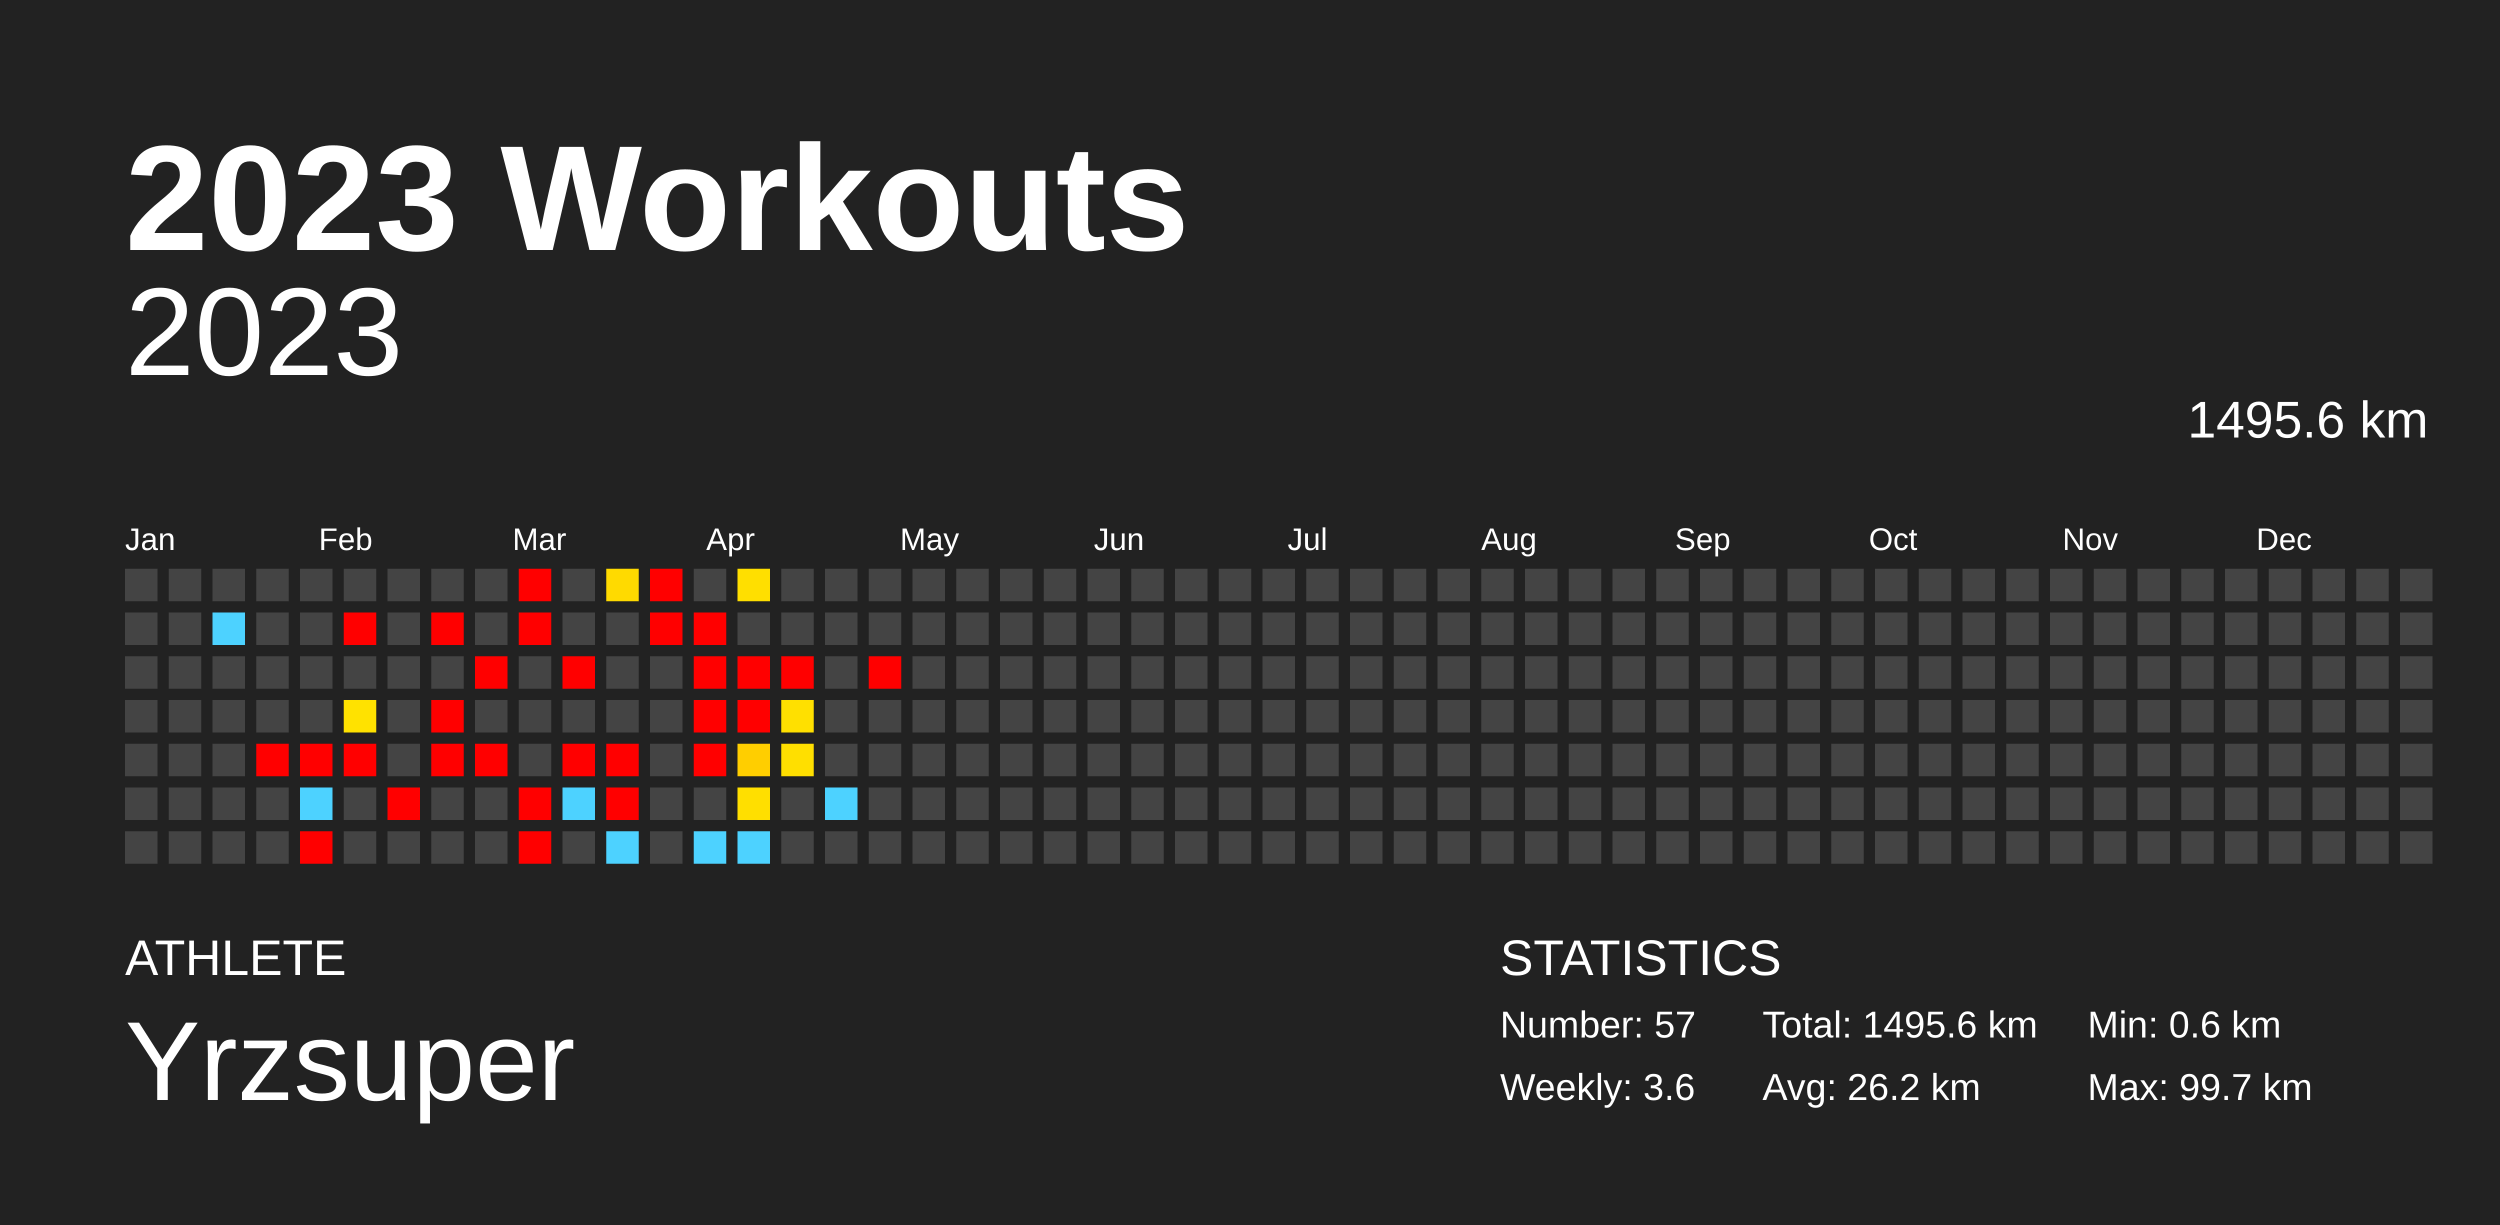
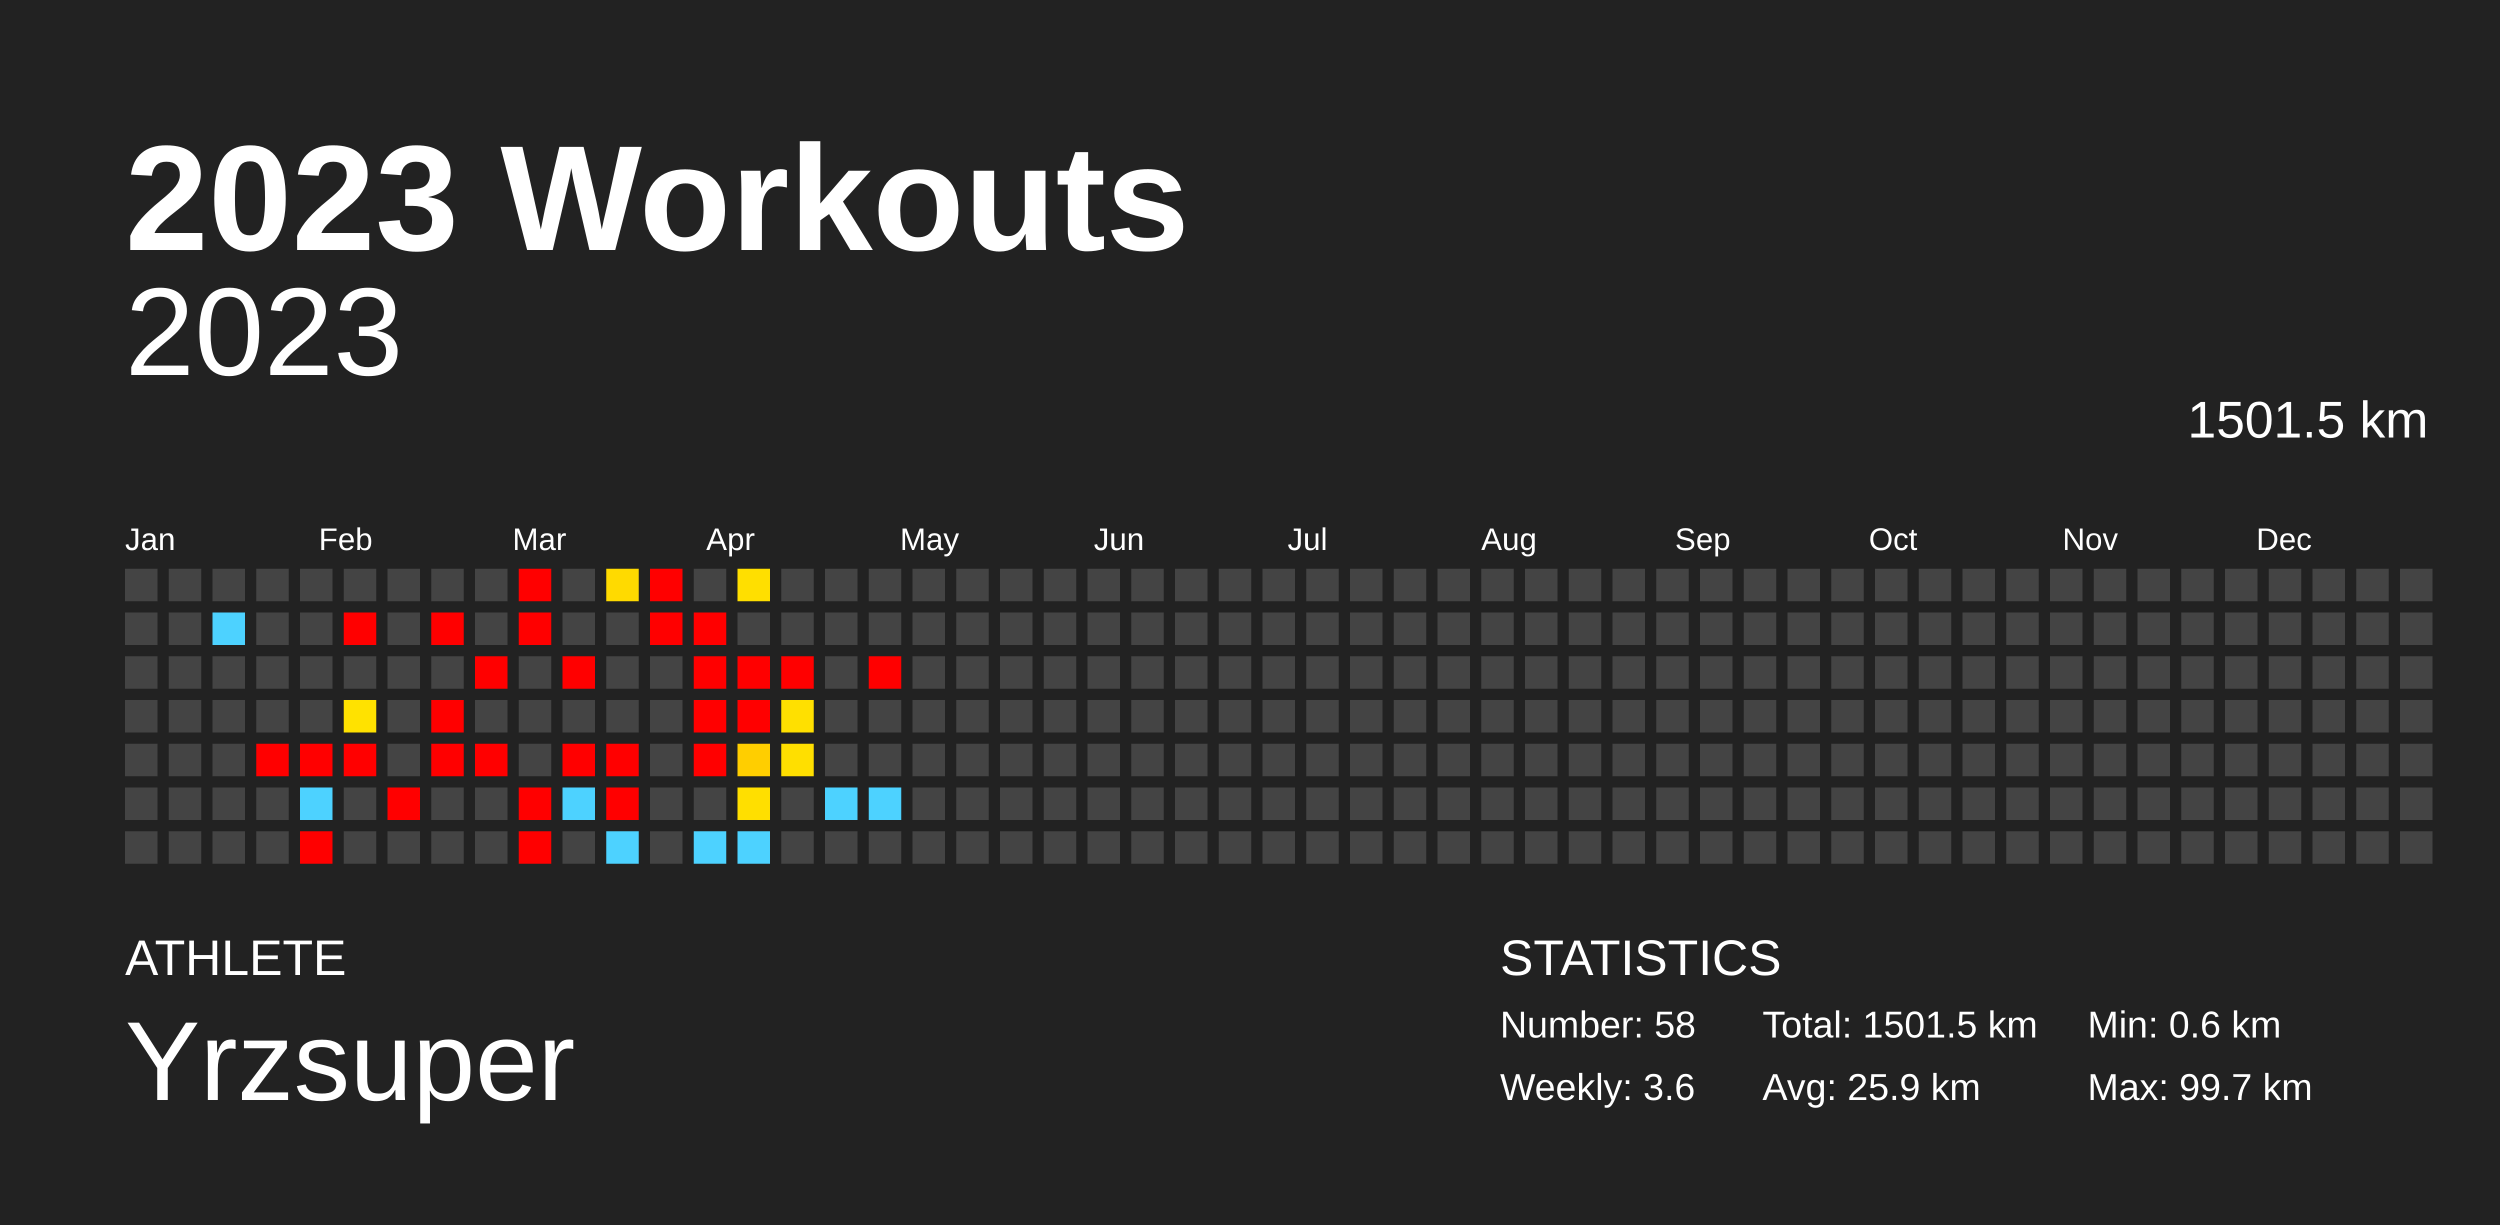
<svg xmlns="http://www.w3.org/2000/svg" baseProfile="full" height="98mm" version="1.1" viewBox="0,0,200,98" width="200mm">
  <defs />
  <rect fill="#222222" height="98" width="200" x="0" y="0" />
  <text fill="#FFFFFF" style="font-size:12px; font-family:Arial; font-weight:bold;" x="10" y="20">2023 Workouts</text>
  <text fill="#FFFFFF" style="font-size:4px; font-family:Arial" x="10" y="78">ATHLETE</text>
  <text fill="#FFFFFF" style="font-size:9px; font-family:Arial" x="10" y="88">Yrzsuper</text>
  <text fill="#FFFFFF" style="font-size:4px; font-family:Arial" x="120" y="78">STATISTICS</text>
-   <text fill="#FFFFFF" style="font-size:3px; font-family:Arial" x="120" y="83">Number: 57</text>
+   <text fill="#FFFFFF" style="font-size:3px; font-family:Arial" x="120" y="83">Number: 58</text>
  <text fill="#FFFFFF" style="font-size:3px; font-family:Arial" x="120" y="88">Weekly: 3.6</text>
-   <text fill="#FFFFFF" style="font-size:3px; font-family:Arial" x="141" y="83">Total: 1495.6 km</text>
-   <text fill="#FFFFFF" style="font-size:3px; font-family:Arial" x="141" y="88">Avg: 26.2 km</text>
+   <text fill="#FFFFFF" style="font-size:3px; font-family:Arial" x="141" y="83">Total: 1501.5 km</text>
+   <text fill="#FFFFFF" style="font-size:3px; font-family:Arial" x="141" y="88">Avg: 25.9 km</text>
  <text fill="#FFFFFF" style="font-size:3px; font-family:Arial" x="167" y="83">Min: 0.6 km</text>
  <text fill="#FFFFFF" style="font-size:3px; font-family:Arial" x="167" y="88">Max: 99.7 km</text>
  <text alignment-baseline="hanging" fill="#FFFFFF" style="font-size:10.0px; font-family:Arial;" x="10" y="30">2023</text>
-   <text alignment-baseline="hanging" fill="#FFFFFF" style="font-size:4.125px; font-family:Arial;" x="175" y="35">1495.6 km</text>
+   <text alignment-baseline="hanging" fill="#FFFFFF" style="font-size:4.125px; font-family:Arial;" x="175" y="35">1501.5 km</text>
  <text fill="#FFFFFF" style="font-size:2.5px; font-family:Arial" x="10.0" y="44">Jan</text>
  <text fill="#FFFFFF" style="font-size:2.5px; font-family:Arial" x="25.5" y="44">Feb</text>
  <text fill="#FFFFFF" style="font-size:2.5px; font-family:Arial" x="41.0" y="44">Mar</text>
  <text fill="#FFFFFF" style="font-size:2.5px; font-family:Arial" x="56.5" y="44">Apr</text>
  <text fill="#FFFFFF" style="font-size:2.5px; font-family:Arial" x="72.0" y="44">May</text>
  <text fill="#FFFFFF" style="font-size:2.5px; font-family:Arial" x="87.5" y="44">Jun</text>
  <text fill="#FFFFFF" style="font-size:2.5px; font-family:Arial" x="103.0" y="44">Jul</text>
  <text fill="#FFFFFF" style="font-size:2.5px; font-family:Arial" x="118.5" y="44">Aug</text>
  <text fill="#FFFFFF" style="font-size:2.5px; font-family:Arial" x="134.0" y="44">Sep</text>
  <text fill="#FFFFFF" style="font-size:2.5px; font-family:Arial" x="149.5" y="44">Oct</text>
  <text fill="#FFFFFF" style="font-size:2.5px; font-family:Arial" x="165.0" y="44">Nov</text>
  <text fill="#FFFFFF" style="font-size:2.5px; font-family:Arial" x="180.5" y="44">Dec</text>
  <rect fill="#444444" height="2.6" width="2.6" x="10.0" y="45.5" />
  <rect fill="#444444" height="2.6" width="2.6" x="10.0" y="49.0" />
  <rect fill="#444444" height="2.6" width="2.6" x="10.0" y="52.5" />
  <rect fill="#444444" height="2.6" width="2.6" x="10.0" y="56.0" />
  <rect fill="#444444" height="2.6" width="2.6" x="10.0" y="59.5" />
  <rect fill="#444444" height="2.6" width="2.6" x="10.0" y="63.0" />
  <rect fill="#444444" height="2.6" width="2.6" x="10.0" y="66.5" />
  <rect fill="#444444" height="2.6" width="2.6" x="13.5" y="45.5" />
  <rect fill="#444444" height="2.6" width="2.6" x="13.5" y="49.0" />
  <rect fill="#444444" height="2.6" width="2.6" x="13.5" y="52.5" />
  <rect fill="#444444" height="2.6" width="2.6" x="13.5" y="56.0" />
  <rect fill="#444444" height="2.6" width="2.6" x="13.5" y="59.5" />
  <rect fill="#444444" height="2.6" width="2.6" x="13.5" y="63.0" />
  <rect fill="#444444" height="2.6" width="2.6" x="13.5" y="66.5" />
  <rect fill="#444444" height="2.6" width="2.6" x="17.0" y="45.5" />
  <rect fill="#4dd2ff" height="2.6" width="2.6" x="17.0" y="49.0" />
  <rect fill="#444444" height="2.6" width="2.6" x="17.0" y="52.5" />
  <rect fill="#444444" height="2.6" width="2.6" x="17.0" y="56.0" />
  <rect fill="#444444" height="2.6" width="2.6" x="17.0" y="59.5" />
  <rect fill="#444444" height="2.6" width="2.6" x="17.0" y="63.0" />
  <rect fill="#444444" height="2.6" width="2.6" x="17.0" y="66.5" />
  <rect fill="#444444" height="2.6" width="2.6" x="20.5" y="45.5" />
  <rect fill="#444444" height="2.6" width="2.6" x="20.5" y="49.0" />
  <rect fill="#444444" height="2.6" width="2.6" x="20.5" y="52.5" />
  <rect fill="#444444" height="2.6" width="2.6" x="20.5" y="56.0" />
  <rect fill="red" height="2.6" width="2.6" x="20.5" y="59.5" />
  <rect fill="#444444" height="2.6" width="2.6" x="20.5" y="63.0" />
  <rect fill="#444444" height="2.6" width="2.6" x="20.5" y="66.5" />
  <rect fill="#444444" height="2.6" width="2.6" x="24.0" y="45.5" />
  <rect fill="#444444" height="2.6" width="2.6" x="24.0" y="49.0" />
  <rect fill="#444444" height="2.6" width="2.6" x="24.0" y="52.5" />
  <rect fill="#444444" height="2.6" width="2.6" x="24.0" y="56.0" />
  <rect fill="red" height="2.6" width="2.6" x="24.0" y="59.5" />
  <rect fill="#4dd2ff" height="2.6" width="2.6" x="24.0" y="63.0" />
  <rect fill="red" height="2.6" width="2.6" x="24.0" y="66.5" />
  <rect fill="#444444" height="2.6" width="2.6" x="27.5" y="45.5" />
  <rect fill="red" height="2.6" width="2.6" x="27.5" y="49.0" />
  <rect fill="#444444" height="2.6" width="2.6" x="27.5" y="52.5" />
  <rect fill="#ffe200" height="2.6" width="2.6" x="27.5" y="56.0" />
  <rect fill="red" height="2.6" width="2.6" x="27.5" y="59.5" />
  <rect fill="#444444" height="2.6" width="2.6" x="27.5" y="63.0" />
  <rect fill="#444444" height="2.6" width="2.6" x="27.5" y="66.5" />
  <rect fill="#444444" height="2.6" width="2.6" x="31.0" y="45.5" />
  <rect fill="#444444" height="2.6" width="2.6" x="31.0" y="49.0" />
  <rect fill="#444444" height="2.6" width="2.6" x="31.0" y="52.5" />
  <rect fill="#444444" height="2.6" width="2.6" x="31.0" y="56.0" />
  <rect fill="#444444" height="2.6" width="2.6" x="31.0" y="59.5" />
  <rect fill="red" height="2.6" width="2.6" x="31.0" y="63.0" />
  <rect fill="#444444" height="2.6" width="2.6" x="31.0" y="66.5" />
  <rect fill="#444444" height="2.6" width="2.6" x="34.5" y="45.5" />
  <rect fill="red" height="2.6" width="2.6" x="34.5" y="49.0" />
  <rect fill="#444444" height="2.6" width="2.6" x="34.5" y="52.5" />
  <rect fill="red" height="2.6" width="2.6" x="34.5" y="56.0" />
  <rect fill="red" height="2.6" width="2.6" x="34.5" y="59.5" />
  <rect fill="#444444" height="2.6" width="2.6" x="34.5" y="63.0" />
  <rect fill="#444444" height="2.6" width="2.6" x="34.5" y="66.5" />
  <rect fill="#444444" height="2.6" width="2.6" x="38.0" y="45.5" />
  <rect fill="#444444" height="2.6" width="2.6" x="38.0" y="49.0" />
  <rect fill="red" height="2.6" width="2.6" x="38.0" y="52.5" />
  <rect fill="#444444" height="2.6" width="2.6" x="38.0" y="56.0" />
  <rect fill="red" height="2.6" width="2.6" x="38.0" y="59.5" />
  <rect fill="#444444" height="2.6" width="2.6" x="38.0" y="63.0" />
  <rect fill="#444444" height="2.6" width="2.6" x="38.0" y="66.5" />
  <rect fill="red" height="2.6" width="2.6" x="41.5" y="45.5" />
  <rect fill="red" height="2.6" width="2.6" x="41.5" y="49.0" />
  <rect fill="#444444" height="2.6" width="2.6" x="41.5" y="52.5" />
  <rect fill="#444444" height="2.6" width="2.6" x="41.5" y="56.0" />
  <rect fill="#444444" height="2.6" width="2.6" x="41.5" y="59.5" />
  <rect fill="red" height="2.6" width="2.6" x="41.5" y="63.0" />
  <rect fill="red" height="2.6" width="2.6" x="41.5" y="66.5" />
  <rect fill="#444444" height="2.6" width="2.6" x="45.0" y="45.5" />
  <rect fill="#444444" height="2.6" width="2.6" x="45.0" y="49.0" />
  <rect fill="red" height="2.6" width="2.6" x="45.0" y="52.5" />
  <rect fill="#444444" height="2.6" width="2.6" x="45.0" y="56.0" />
  <rect fill="red" height="2.6" width="2.6" x="45.0" y="59.5" />
  <rect fill="#4dd2ff" height="2.6" width="2.6" x="45.0" y="63.0" />
  <rect fill="#444444" height="2.6" width="2.6" x="45.0" y="66.5" />
  <rect fill="#ffda00" height="2.6" width="2.6" x="48.5" y="45.5" />
  <rect fill="#444444" height="2.6" width="2.6" x="48.5" y="49.0" />
  <rect fill="#444444" height="2.6" width="2.6" x="48.5" y="52.5" />
  <rect fill="#444444" height="2.6" width="2.6" x="48.5" y="56.0" />
  <rect fill="red" height="2.6" width="2.6" x="48.5" y="59.5" />
  <rect fill="red" height="2.6" width="2.6" x="48.5" y="63.0" />
  <rect fill="#4dd2ff" height="2.6" width="2.6" x="48.5" y="66.5" />
  <rect fill="red" height="2.6" width="2.6" x="52.0" y="45.5" />
  <rect fill="red" height="2.6" width="2.6" x="52.0" y="49.0" />
  <rect fill="#444444" height="2.6" width="2.6" x="52.0" y="52.5" />
  <rect fill="#444444" height="2.6" width="2.6" x="52.0" y="56.0" />
  <rect fill="#444444" height="2.6" width="2.6" x="52.0" y="59.5" />
  <rect fill="#444444" height="2.6" width="2.6" x="52.0" y="63.0" />
  <rect fill="#444444" height="2.6" width="2.6" x="52.0" y="66.5" />
  <rect fill="#444444" height="2.6" width="2.6" x="55.5" y="45.5" />
  <rect fill="red" height="2.6" width="2.6" x="55.5" y="49.0" />
  <rect fill="red" height="2.6" width="2.6" x="55.5" y="52.5" />
  <rect fill="red" height="2.6" width="2.6" x="55.5" y="56.0" />
  <rect fill="red" height="2.6" width="2.6" x="55.5" y="59.5" />
  <rect fill="#444444" height="2.6" width="2.6" x="55.5" y="63.0" />
  <rect fill="#4dd2ff" height="2.6" width="2.6" x="55.5" y="66.5" />
  <rect fill="#ffdf00" height="2.6" width="2.6" x="59.0" y="45.5" />
  <rect fill="#444444" height="2.6" width="2.6" x="59.0" y="49.0" />
  <rect fill="red" height="2.6" width="2.6" x="59.0" y="52.5" />
  <rect fill="red" height="2.6" width="2.6" x="59.0" y="56.0" />
  <rect fill="#ffce00" height="2.6" width="2.6" x="59.0" y="59.5" />
  <rect fill="#ffdf00" height="2.6" width="2.6" x="59.0" y="63.0" />
  <rect fill="#4dd2ff" height="2.6" width="2.6" x="59.0" y="66.5" />
  <rect fill="#444444" height="2.6" width="2.6" x="62.5" y="45.5" />
  <rect fill="#444444" height="2.6" width="2.6" x="62.5" y="49.0" />
  <rect fill="red" height="2.6" width="2.6" x="62.5" y="52.5" />
  <rect fill="#ffe000" height="2.6" width="2.6" x="62.5" y="56.0" />
  <rect fill="#ffdf00" height="2.6" width="2.6" x="62.5" y="59.5" />
  <rect fill="#444444" height="2.6" width="2.6" x="62.5" y="63.0" />
  <rect fill="#444444" height="2.6" width="2.6" x="62.5" y="66.5" />
  <rect fill="#444444" height="2.6" width="2.6" x="66.0" y="45.5" />
  <rect fill="#444444" height="2.6" width="2.6" x="66.0" y="49.0" />
  <rect fill="#444444" height="2.6" width="2.6" x="66.0" y="52.5" />
  <rect fill="#444444" height="2.6" width="2.6" x="66.0" y="56.0" />
  <rect fill="#444444" height="2.6" width="2.6" x="66.0" y="59.5" />
  <rect fill="#4dd2ff" height="2.6" width="2.6" x="66.0" y="63.0" />
  <rect fill="#444444" height="2.6" width="2.6" x="66.0" y="66.5" />
  <rect fill="#444444" height="2.6" width="2.6" x="69.5" y="45.5" />
  <rect fill="#444444" height="2.6" width="2.6" x="69.5" y="49.0" />
  <rect fill="red" height="2.6" width="2.6" x="69.5" y="52.5" />
  <rect fill="#444444" height="2.6" width="2.6" x="69.5" y="56.0" />
  <rect fill="#444444" height="2.6" width="2.6" x="69.5" y="59.5" />
-   <rect fill="#444444" height="2.6" width="2.6" x="69.5" y="63.0" />
+   <rect fill="#4dd2ff" height="2.6" width="2.6" x="69.5" y="63.0" />
  <rect fill="#444444" height="2.6" width="2.6" x="69.5" y="66.5" />
  <rect fill="#444444" height="2.6" width="2.6" x="73.0" y="45.5" />
  <rect fill="#444444" height="2.6" width="2.6" x="73.0" y="49.0" />
  <rect fill="#444444" height="2.6" width="2.6" x="73.0" y="52.5" />
  <rect fill="#444444" height="2.6" width="2.6" x="73.0" y="56.0" />
  <rect fill="#444444" height="2.6" width="2.6" x="73.0" y="59.5" />
  <rect fill="#444444" height="2.6" width="2.6" x="73.0" y="63.0" />
  <rect fill="#444444" height="2.6" width="2.6" x="73.0" y="66.5" />
  <rect fill="#444444" height="2.6" width="2.6" x="76.5" y="45.5" />
  <rect fill="#444444" height="2.6" width="2.6" x="76.5" y="49.0" />
  <rect fill="#444444" height="2.6" width="2.6" x="76.5" y="52.5" />
  <rect fill="#444444" height="2.6" width="2.6" x="76.5" y="56.0" />
  <rect fill="#444444" height="2.6" width="2.6" x="76.5" y="59.5" />
  <rect fill="#444444" height="2.6" width="2.6" x="76.5" y="63.0" />
  <rect fill="#444444" height="2.6" width="2.6" x="76.5" y="66.5" />
  <rect fill="#444444" height="2.6" width="2.6" x="80.0" y="45.5" />
  <rect fill="#444444" height="2.6" width="2.6" x="80.0" y="49.0" />
  <rect fill="#444444" height="2.6" width="2.6" x="80.0" y="52.5" />
  <rect fill="#444444" height="2.6" width="2.6" x="80.0" y="56.0" />
  <rect fill="#444444" height="2.6" width="2.6" x="80.0" y="59.5" />
  <rect fill="#444444" height="2.6" width="2.6" x="80.0" y="63.0" />
  <rect fill="#444444" height="2.6" width="2.6" x="80.0" y="66.5" />
  <rect fill="#444444" height="2.6" width="2.6" x="83.5" y="45.5" />
  <rect fill="#444444" height="2.6" width="2.6" x="83.5" y="49.0" />
  <rect fill="#444444" height="2.6" width="2.6" x="83.5" y="52.5" />
  <rect fill="#444444" height="2.6" width="2.6" x="83.5" y="56.0" />
  <rect fill="#444444" height="2.6" width="2.6" x="83.5" y="59.5" />
  <rect fill="#444444" height="2.6" width="2.6" x="83.5" y="63.0" />
  <rect fill="#444444" height="2.6" width="2.6" x="83.5" y="66.5" />
  <rect fill="#444444" height="2.6" width="2.6" x="87.0" y="45.5" />
  <rect fill="#444444" height="2.6" width="2.6" x="87.0" y="49.0" />
  <rect fill="#444444" height="2.6" width="2.6" x="87.0" y="52.5" />
  <rect fill="#444444" height="2.6" width="2.6" x="87.0" y="56.0" />
  <rect fill="#444444" height="2.6" width="2.6" x="87.0" y="59.5" />
  <rect fill="#444444" height="2.6" width="2.6" x="87.0" y="63.0" />
  <rect fill="#444444" height="2.6" width="2.6" x="87.0" y="66.5" />
  <rect fill="#444444" height="2.6" width="2.6" x="90.5" y="45.5" />
  <rect fill="#444444" height="2.6" width="2.6" x="90.5" y="49.0" />
  <rect fill="#444444" height="2.6" width="2.6" x="90.5" y="52.5" />
  <rect fill="#444444" height="2.6" width="2.6" x="90.5" y="56.0" />
  <rect fill="#444444" height="2.6" width="2.6" x="90.5" y="59.5" />
  <rect fill="#444444" height="2.6" width="2.6" x="90.5" y="63.0" />
  <rect fill="#444444" height="2.6" width="2.6" x="90.5" y="66.5" />
  <rect fill="#444444" height="2.6" width="2.6" x="94.0" y="45.5" />
  <rect fill="#444444" height="2.6" width="2.6" x="94.0" y="49.0" />
  <rect fill="#444444" height="2.6" width="2.6" x="94.0" y="52.5" />
  <rect fill="#444444" height="2.6" width="2.6" x="94.0" y="56.0" />
  <rect fill="#444444" height="2.6" width="2.6" x="94.0" y="59.5" />
  <rect fill="#444444" height="2.6" width="2.6" x="94.0" y="63.0" />
  <rect fill="#444444" height="2.6" width="2.6" x="94.0" y="66.5" />
  <rect fill="#444444" height="2.6" width="2.6" x="97.5" y="45.5" />
  <rect fill="#444444" height="2.6" width="2.6" x="97.5" y="49.0" />
  <rect fill="#444444" height="2.6" width="2.6" x="97.5" y="52.5" />
  <rect fill="#444444" height="2.6" width="2.6" x="97.5" y="56.0" />
  <rect fill="#444444" height="2.6" width="2.6" x="97.5" y="59.5" />
  <rect fill="#444444" height="2.6" width="2.6" x="97.5" y="63.0" />
  <rect fill="#444444" height="2.6" width="2.6" x="97.5" y="66.5" />
  <rect fill="#444444" height="2.6" width="2.6" x="101.0" y="45.5" />
  <rect fill="#444444" height="2.6" width="2.6" x="101.0" y="49.0" />
  <rect fill="#444444" height="2.6" width="2.6" x="101.0" y="52.5" />
  <rect fill="#444444" height="2.6" width="2.6" x="101.0" y="56.0" />
  <rect fill="#444444" height="2.6" width="2.6" x="101.0" y="59.5" />
  <rect fill="#444444" height="2.6" width="2.6" x="101.0" y="63.0" />
  <rect fill="#444444" height="2.6" width="2.6" x="101.0" y="66.5" />
  <rect fill="#444444" height="2.6" width="2.6" x="104.5" y="45.5" />
  <rect fill="#444444" height="2.6" width="2.6" x="104.5" y="49.0" />
  <rect fill="#444444" height="2.6" width="2.6" x="104.5" y="52.5" />
  <rect fill="#444444" height="2.6" width="2.6" x="104.5" y="56.0" />
  <rect fill="#444444" height="2.6" width="2.6" x="104.5" y="59.5" />
  <rect fill="#444444" height="2.6" width="2.6" x="104.5" y="63.0" />
  <rect fill="#444444" height="2.6" width="2.6" x="104.5" y="66.5" />
  <rect fill="#444444" height="2.6" width="2.6" x="108.0" y="45.5" />
  <rect fill="#444444" height="2.6" width="2.6" x="108.0" y="49.0" />
  <rect fill="#444444" height="2.6" width="2.6" x="108.0" y="52.5" />
  <rect fill="#444444" height="2.6" width="2.6" x="108.0" y="56.0" />
  <rect fill="#444444" height="2.6" width="2.6" x="108.0" y="59.5" />
  <rect fill="#444444" height="2.6" width="2.6" x="108.0" y="63.0" />
  <rect fill="#444444" height="2.6" width="2.6" x="108.0" y="66.5" />
  <rect fill="#444444" height="2.6" width="2.6" x="111.5" y="45.5" />
  <rect fill="#444444" height="2.6" width="2.6" x="111.5" y="49.0" />
  <rect fill="#444444" height="2.6" width="2.6" x="111.5" y="52.5" />
  <rect fill="#444444" height="2.6" width="2.6" x="111.5" y="56.0" />
  <rect fill="#444444" height="2.6" width="2.6" x="111.5" y="59.5" />
  <rect fill="#444444" height="2.6" width="2.6" x="111.5" y="63.0" />
  <rect fill="#444444" height="2.6" width="2.6" x="111.5" y="66.5" />
  <rect fill="#444444" height="2.6" width="2.6" x="115.0" y="45.5" />
  <rect fill="#444444" height="2.6" width="2.6" x="115.0" y="49.0" />
  <rect fill="#444444" height="2.6" width="2.6" x="115.0" y="52.5" />
  <rect fill="#444444" height="2.6" width="2.6" x="115.0" y="56.0" />
  <rect fill="#444444" height="2.6" width="2.6" x="115.0" y="59.5" />
  <rect fill="#444444" height="2.6" width="2.6" x="115.0" y="63.0" />
  <rect fill="#444444" height="2.6" width="2.6" x="115.0" y="66.5" />
  <rect fill="#444444" height="2.6" width="2.6" x="118.5" y="45.5" />
  <rect fill="#444444" height="2.6" width="2.6" x="118.5" y="49.0" />
  <rect fill="#444444" height="2.6" width="2.6" x="118.5" y="52.5" />
  <rect fill="#444444" height="2.6" width="2.6" x="118.5" y="56.0" />
  <rect fill="#444444" height="2.6" width="2.6" x="118.5" y="59.5" />
  <rect fill="#444444" height="2.6" width="2.6" x="118.5" y="63.0" />
  <rect fill="#444444" height="2.6" width="2.6" x="118.5" y="66.5" />
  <rect fill="#444444" height="2.6" width="2.6" x="122.0" y="45.5" />
  <rect fill="#444444" height="2.6" width="2.6" x="122.0" y="49.0" />
  <rect fill="#444444" height="2.6" width="2.6" x="122.0" y="52.5" />
  <rect fill="#444444" height="2.6" width="2.6" x="122.0" y="56.0" />
  <rect fill="#444444" height="2.6" width="2.6" x="122.0" y="59.5" />
  <rect fill="#444444" height="2.6" width="2.6" x="122.0" y="63.0" />
  <rect fill="#444444" height="2.6" width="2.6" x="122.0" y="66.5" />
  <rect fill="#444444" height="2.6" width="2.6" x="125.5" y="45.5" />
  <rect fill="#444444" height="2.6" width="2.6" x="125.5" y="49.0" />
  <rect fill="#444444" height="2.6" width="2.6" x="125.5" y="52.5" />
  <rect fill="#444444" height="2.6" width="2.6" x="125.5" y="56.0" />
  <rect fill="#444444" height="2.6" width="2.6" x="125.5" y="59.5" />
  <rect fill="#444444" height="2.6" width="2.6" x="125.5" y="63.0" />
  <rect fill="#444444" height="2.6" width="2.6" x="125.5" y="66.5" />
  <rect fill="#444444" height="2.6" width="2.6" x="129.0" y="45.5" />
  <rect fill="#444444" height="2.6" width="2.6" x="129.0" y="49.0" />
  <rect fill="#444444" height="2.6" width="2.6" x="129.0" y="52.5" />
  <rect fill="#444444" height="2.6" width="2.6" x="129.0" y="56.0" />
  <rect fill="#444444" height="2.6" width="2.6" x="129.0" y="59.5" />
  <rect fill="#444444" height="2.6" width="2.6" x="129.0" y="63.0" />
  <rect fill="#444444" height="2.6" width="2.6" x="129.0" y="66.5" />
  <rect fill="#444444" height="2.6" width="2.6" x="132.5" y="45.5" />
  <rect fill="#444444" height="2.6" width="2.6" x="132.5" y="49.0" />
  <rect fill="#444444" height="2.6" width="2.6" x="132.5" y="52.5" />
  <rect fill="#444444" height="2.6" width="2.6" x="132.5" y="56.0" />
  <rect fill="#444444" height="2.6" width="2.6" x="132.5" y="59.5" />
  <rect fill="#444444" height="2.6" width="2.6" x="132.5" y="63.0" />
  <rect fill="#444444" height="2.6" width="2.6" x="132.5" y="66.5" />
  <rect fill="#444444" height="2.6" width="2.6" x="136.0" y="45.5" />
  <rect fill="#444444" height="2.6" width="2.6" x="136.0" y="49.0" />
  <rect fill="#444444" height="2.6" width="2.6" x="136.0" y="52.5" />
  <rect fill="#444444" height="2.6" width="2.6" x="136.0" y="56.0" />
  <rect fill="#444444" height="2.6" width="2.6" x="136.0" y="59.5" />
  <rect fill="#444444" height="2.6" width="2.6" x="136.0" y="63.0" />
  <rect fill="#444444" height="2.6" width="2.6" x="136.0" y="66.5" />
  <rect fill="#444444" height="2.6" width="2.6" x="139.5" y="45.5" />
  <rect fill="#444444" height="2.6" width="2.6" x="139.5" y="49.0" />
  <rect fill="#444444" height="2.6" width="2.6" x="139.5" y="52.5" />
  <rect fill="#444444" height="2.6" width="2.6" x="139.5" y="56.0" />
  <rect fill="#444444" height="2.6" width="2.6" x="139.5" y="59.5" />
  <rect fill="#444444" height="2.6" width="2.6" x="139.5" y="63.0" />
  <rect fill="#444444" height="2.6" width="2.6" x="139.5" y="66.5" />
  <rect fill="#444444" height="2.6" width="2.6" x="143.0" y="45.5" />
  <rect fill="#444444" height="2.6" width="2.6" x="143.0" y="49.0" />
  <rect fill="#444444" height="2.6" width="2.6" x="143.0" y="52.5" />
  <rect fill="#444444" height="2.6" width="2.6" x="143.0" y="56.0" />
  <rect fill="#444444" height="2.6" width="2.6" x="143.0" y="59.5" />
  <rect fill="#444444" height="2.6" width="2.6" x="143.0" y="63.0" />
  <rect fill="#444444" height="2.6" width="2.6" x="143.0" y="66.5" />
  <rect fill="#444444" height="2.6" width="2.6" x="146.5" y="45.5" />
  <rect fill="#444444" height="2.6" width="2.6" x="146.5" y="49.0" />
  <rect fill="#444444" height="2.6" width="2.6" x="146.5" y="52.5" />
  <rect fill="#444444" height="2.6" width="2.6" x="146.5" y="56.0" />
  <rect fill="#444444" height="2.6" width="2.6" x="146.5" y="59.5" />
  <rect fill="#444444" height="2.6" width="2.6" x="146.5" y="63.0" />
  <rect fill="#444444" height="2.6" width="2.6" x="146.5" y="66.5" />
  <rect fill="#444444" height="2.6" width="2.6" x="150.0" y="45.5" />
  <rect fill="#444444" height="2.6" width="2.6" x="150.0" y="49.0" />
  <rect fill="#444444" height="2.6" width="2.6" x="150.0" y="52.5" />
  <rect fill="#444444" height="2.6" width="2.6" x="150.0" y="56.0" />
  <rect fill="#444444" height="2.6" width="2.6" x="150.0" y="59.5" />
  <rect fill="#444444" height="2.6" width="2.6" x="150.0" y="63.0" />
  <rect fill="#444444" height="2.6" width="2.6" x="150.0" y="66.5" />
  <rect fill="#444444" height="2.6" width="2.6" x="153.5" y="45.5" />
  <rect fill="#444444" height="2.6" width="2.6" x="153.5" y="49.0" />
  <rect fill="#444444" height="2.6" width="2.6" x="153.5" y="52.5" />
  <rect fill="#444444" height="2.6" width="2.6" x="153.5" y="56.0" />
  <rect fill="#444444" height="2.6" width="2.6" x="153.5" y="59.5" />
  <rect fill="#444444" height="2.6" width="2.6" x="153.5" y="63.0" />
  <rect fill="#444444" height="2.6" width="2.6" x="153.5" y="66.5" />
  <rect fill="#444444" height="2.6" width="2.6" x="157.0" y="45.5" />
  <rect fill="#444444" height="2.6" width="2.6" x="157.0" y="49.0" />
  <rect fill="#444444" height="2.6" width="2.6" x="157.0" y="52.5" />
  <rect fill="#444444" height="2.6" width="2.6" x="157.0" y="56.0" />
  <rect fill="#444444" height="2.6" width="2.6" x="157.0" y="59.5" />
  <rect fill="#444444" height="2.6" width="2.6" x="157.0" y="63.0" />
  <rect fill="#444444" height="2.6" width="2.6" x="157.0" y="66.5" />
  <rect fill="#444444" height="2.6" width="2.6" x="160.5" y="45.5" />
  <rect fill="#444444" height="2.6" width="2.6" x="160.5" y="49.0" />
  <rect fill="#444444" height="2.6" width="2.6" x="160.5" y="52.5" />
  <rect fill="#444444" height="2.6" width="2.6" x="160.5" y="56.0" />
  <rect fill="#444444" height="2.6" width="2.6" x="160.5" y="59.5" />
  <rect fill="#444444" height="2.6" width="2.6" x="160.5" y="63.0" />
  <rect fill="#444444" height="2.6" width="2.6" x="160.5" y="66.5" />
  <rect fill="#444444" height="2.6" width="2.6" x="164.0" y="45.5" />
  <rect fill="#444444" height="2.6" width="2.6" x="164.0" y="49.0" />
  <rect fill="#444444" height="2.6" width="2.6" x="164.0" y="52.5" />
  <rect fill="#444444" height="2.6" width="2.6" x="164.0" y="56.0" />
  <rect fill="#444444" height="2.6" width="2.6" x="164.0" y="59.5" />
  <rect fill="#444444" height="2.6" width="2.6" x="164.0" y="63.0" />
  <rect fill="#444444" height="2.6" width="2.6" x="164.0" y="66.5" />
  <rect fill="#444444" height="2.6" width="2.6" x="167.5" y="45.5" />
  <rect fill="#444444" height="2.6" width="2.6" x="167.5" y="49.0" />
  <rect fill="#444444" height="2.6" width="2.6" x="167.5" y="52.5" />
  <rect fill="#444444" height="2.6" width="2.6" x="167.5" y="56.0" />
  <rect fill="#444444" height="2.6" width="2.6" x="167.5" y="59.5" />
  <rect fill="#444444" height="2.6" width="2.6" x="167.5" y="63.0" />
  <rect fill="#444444" height="2.6" width="2.6" x="167.5" y="66.5" />
  <rect fill="#444444" height="2.6" width="2.6" x="171.0" y="45.5" />
  <rect fill="#444444" height="2.6" width="2.6" x="171.0" y="49.0" />
  <rect fill="#444444" height="2.6" width="2.6" x="171.0" y="52.5" />
  <rect fill="#444444" height="2.6" width="2.6" x="171.0" y="56.0" />
  <rect fill="#444444" height="2.6" width="2.6" x="171.0" y="59.5" />
  <rect fill="#444444" height="2.6" width="2.6" x="171.0" y="63.0" />
  <rect fill="#444444" height="2.6" width="2.6" x="171.0" y="66.5" />
  <rect fill="#444444" height="2.6" width="2.6" x="174.5" y="45.5" />
  <rect fill="#444444" height="2.6" width="2.6" x="174.5" y="49.0" />
  <rect fill="#444444" height="2.6" width="2.6" x="174.5" y="52.5" />
  <rect fill="#444444" height="2.6" width="2.6" x="174.5" y="56.0" />
  <rect fill="#444444" height="2.6" width="2.6" x="174.5" y="59.5" />
  <rect fill="#444444" height="2.6" width="2.6" x="174.5" y="63.0" />
  <rect fill="#444444" height="2.6" width="2.6" x="174.5" y="66.5" />
  <rect fill="#444444" height="2.6" width="2.6" x="178.0" y="45.5" />
  <rect fill="#444444" height="2.6" width="2.6" x="178.0" y="49.0" />
  <rect fill="#444444" height="2.6" width="2.6" x="178.0" y="52.5" />
  <rect fill="#444444" height="2.6" width="2.6" x="178.0" y="56.0" />
  <rect fill="#444444" height="2.6" width="2.6" x="178.0" y="59.5" />
  <rect fill="#444444" height="2.6" width="2.6" x="178.0" y="63.0" />
  <rect fill="#444444" height="2.6" width="2.6" x="178.0" y="66.5" />
  <rect fill="#444444" height="2.6" width="2.6" x="181.5" y="45.5" />
  <rect fill="#444444" height="2.6" width="2.6" x="181.5" y="49.0" />
  <rect fill="#444444" height="2.6" width="2.6" x="181.5" y="52.5" />
  <rect fill="#444444" height="2.6" width="2.6" x="181.5" y="56.0" />
  <rect fill="#444444" height="2.6" width="2.6" x="181.5" y="59.5" />
  <rect fill="#444444" height="2.6" width="2.6" x="181.5" y="63.0" />
  <rect fill="#444444" height="2.6" width="2.6" x="181.5" y="66.5" />
  <rect fill="#444444" height="2.6" width="2.6" x="185.0" y="45.5" />
  <rect fill="#444444" height="2.6" width="2.6" x="185.0" y="49.0" />
  <rect fill="#444444" height="2.6" width="2.6" x="185.0" y="52.5" />
  <rect fill="#444444" height="2.6" width="2.6" x="185.0" y="56.0" />
  <rect fill="#444444" height="2.6" width="2.6" x="185.0" y="59.5" />
  <rect fill="#444444" height="2.6" width="2.6" x="185.0" y="63.0" />
  <rect fill="#444444" height="2.6" width="2.6" x="185.0" y="66.5" />
  <rect fill="#444444" height="2.6" width="2.6" x="188.5" y="45.5" />
  <rect fill="#444444" height="2.6" width="2.6" x="188.5" y="49.0" />
  <rect fill="#444444" height="2.6" width="2.6" x="188.5" y="52.5" />
  <rect fill="#444444" height="2.6" width="2.6" x="188.5" y="56.0" />
  <rect fill="#444444" height="2.6" width="2.6" x="188.5" y="59.5" />
  <rect fill="#444444" height="2.6" width="2.6" x="188.5" y="63.0" />
  <rect fill="#444444" height="2.6" width="2.6" x="188.5" y="66.5" />
  <rect fill="#444444" height="2.6" width="2.6" x="192.0" y="45.5" />
  <rect fill="#444444" height="2.6" width="2.6" x="192.0" y="49.0" />
  <rect fill="#444444" height="2.6" width="2.6" x="192.0" y="52.5" />
  <rect fill="#444444" height="2.6" width="2.6" x="192.0" y="56.0" />
  <rect fill="#444444" height="2.6" width="2.6" x="192.0" y="59.5" />
  <rect fill="#444444" height="2.6" width="2.6" x="192.0" y="63.0" />
  <rect fill="#444444" height="2.6" width="2.6" x="192.0" y="66.5" />
</svg>
